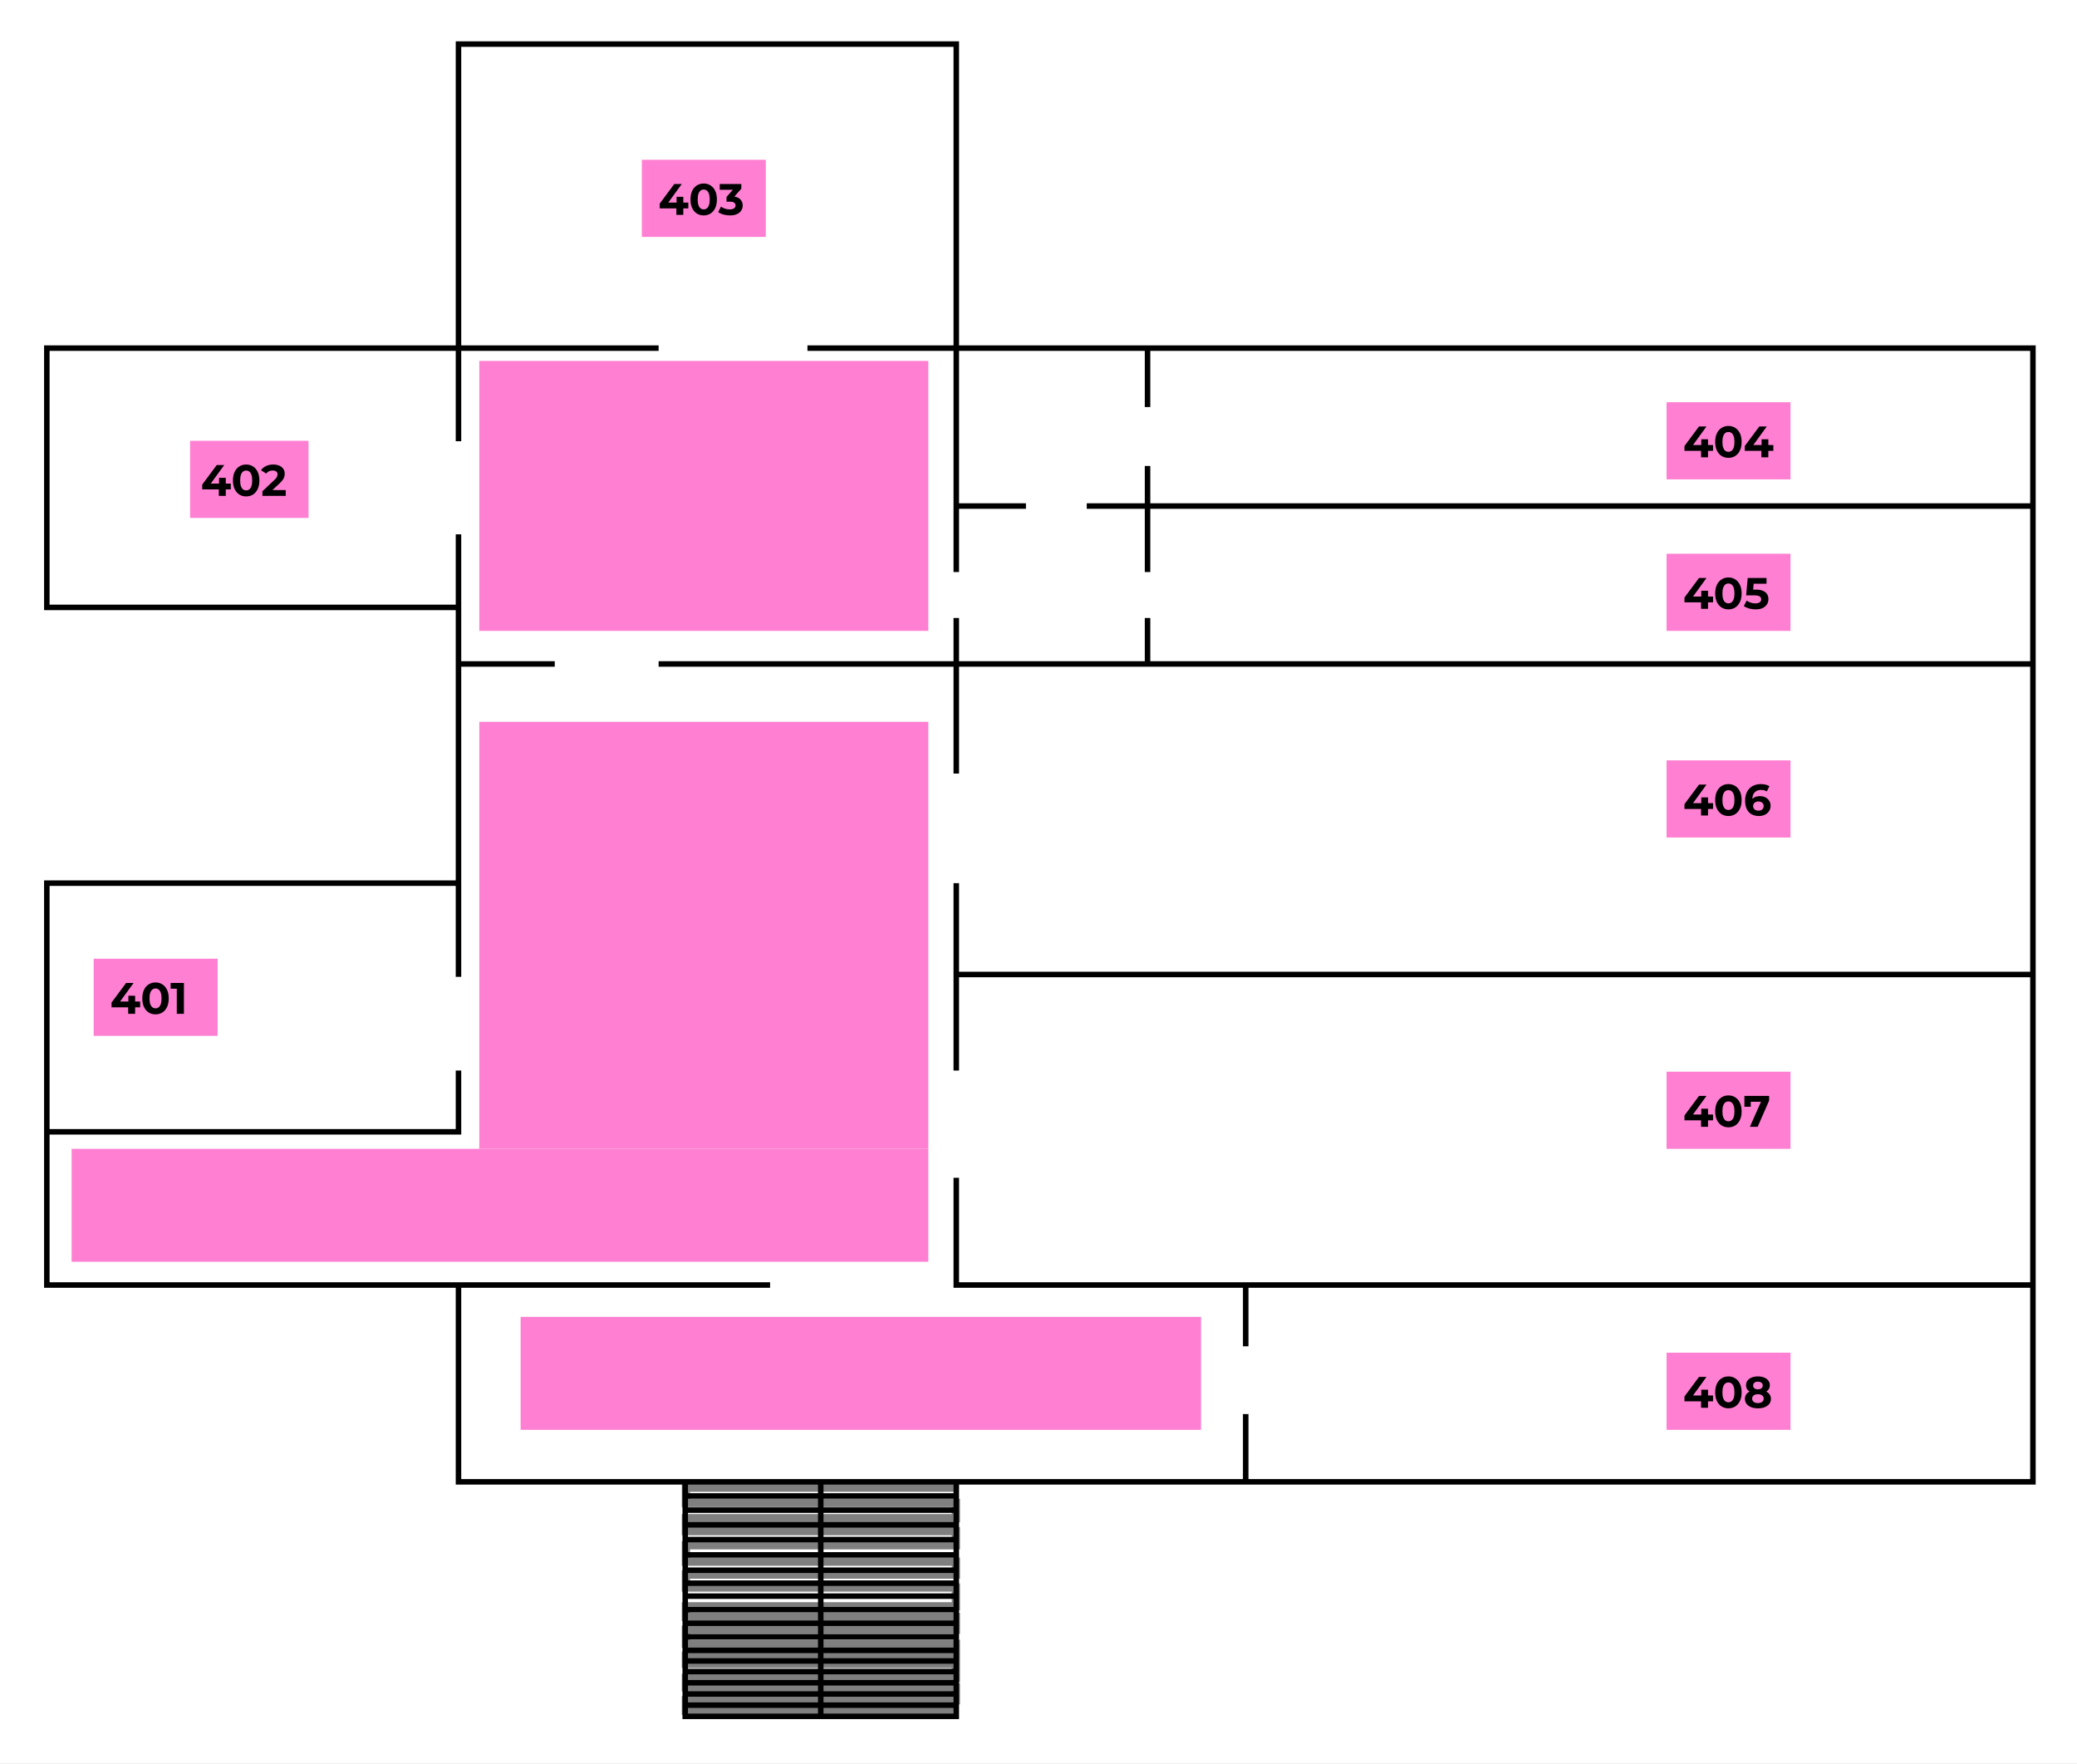
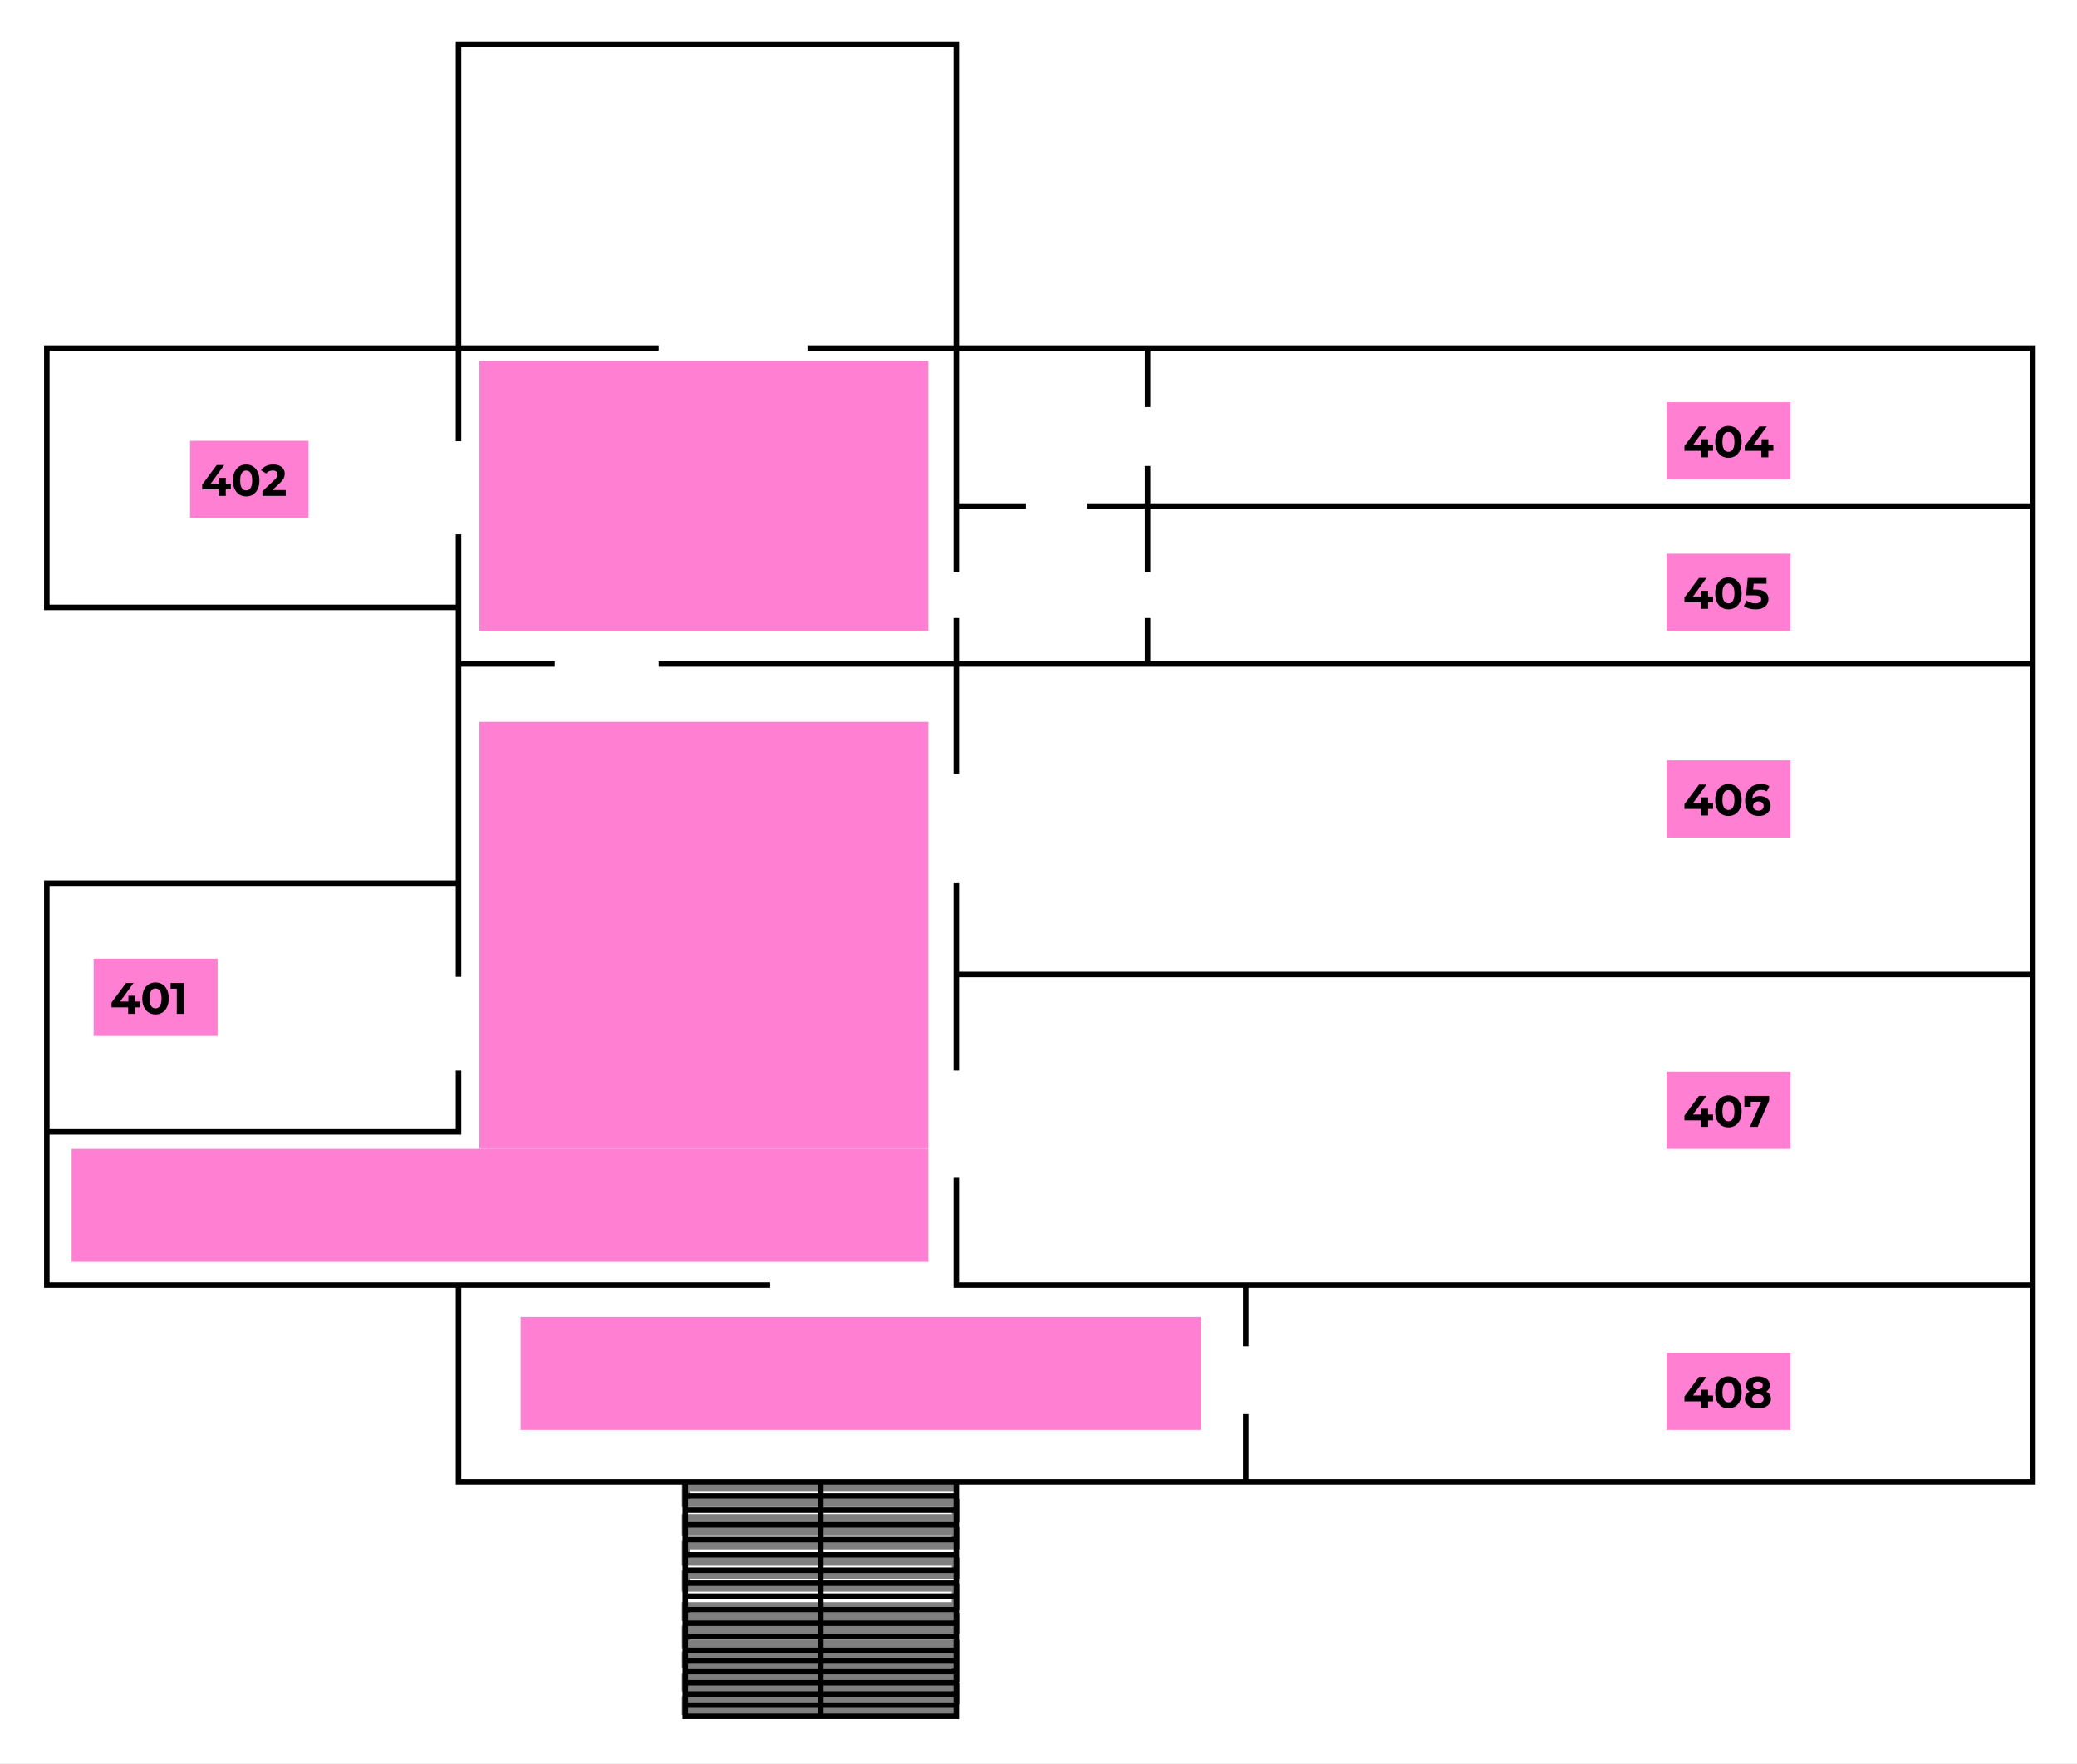
<svg xmlns="http://www.w3.org/2000/svg" width="754" height="640" viewBox="0 0 754 640" fill="none">
  <rect width="754" height="640" fill="white" />
  <path d="M452.221 537.875H738V466.438M452.221 537.875H347.152M452.221 537.875V513.278M452.221 466.438H738M452.221 466.438H347.152M452.221 466.438V488.681M738 466.438V353.721M347.152 427.511V466.438H738M166.442 466.438V537.875H248.75M166.442 466.438H17V410.828M166.442 466.438H279.558M17 410.828H166.442V388.584M17 410.828V320.569H166.442M166.442 320.569V241.005M166.442 320.569V354.577V193.951V220.472M248.75 537.875H297.951M248.75 537.875V543.008M347.152 537.875H297.951M347.152 537.875V543.008M297.951 537.875V623M297.951 623H248.75V618.936M297.951 623H347.152V618.936M248.75 548.141H347.152M248.75 548.141V553.488M248.75 548.141V543.008M347.152 548.141V553.488M347.152 548.141V543.008M347.152 558.835H248.75M347.152 558.835V564.396M347.152 558.835V553.488M248.75 558.835V564.396M248.75 558.835V553.488M248.75 569.957H347.152M248.75 569.957V564.396M248.75 569.957V574.662M347.152 569.957V564.396M347.152 569.957V574.662M347.152 579.368H248.75M347.152 579.368V574.662M347.152 579.368V584.287M248.75 579.368V574.662M248.75 579.368V584.287M248.75 589.206H347.152M248.75 589.206V584.287M248.75 589.206V594.126M347.152 589.206V584.287M347.152 589.206V594.126M347.152 599.045H248.75M347.152 599.045V594.126M347.152 599.045V602.895M248.75 599.045V594.126M248.75 599.045V602.895M248.75 606.745H347.152M248.75 606.745V602.895M248.75 606.745V610.809M347.152 606.745V602.895M347.152 606.745V610.809M347.152 614.872H248.75M347.152 614.872V610.809M347.152 614.872V618.936M248.75 614.872V610.809M248.75 614.872V618.936M248.75 564.396H347.152M347.152 553.488H248.75M248.75 543.008H347.152M347.152 574.662H248.75M248.75 584.287H347.152M347.152 594.126H248.75M248.75 602.895H347.152M347.152 610.809H248.75M248.75 618.936H347.152M347.152 241.005H239.094M347.152 241.005V280.787M347.152 241.005H416.585M347.152 241.005V224.322M166.442 241.005H201.388M166.442 241.005V220.472M347.152 353.721H738M347.152 353.721V388.584M347.152 353.721V320.569M738 353.721V241.005M738 241.005H416.585M738 241.005V183.684M166.442 220.472H17V126.364H166.442M166.442 126.364V16H347.152V126.364M166.442 126.364V160.157M166.442 126.364H239.094M347.152 126.364V183.684M347.152 126.364H416.585M347.152 126.364H293.123M347.152 126.364V207.639V183.684M347.152 183.684H372.442M416.585 183.684H738M416.585 183.684H394.513M416.585 183.684V169.14M416.585 183.684V207.639M416.585 241.005V224.322M416.585 126.364H738V183.684M416.585 126.364V147.752" stroke="black" stroke-width="2" />
  <path d="M347 540H249V545.542H347V551.084H249V555.774H347V560.889H249V566.858H347V571.547H249V576.237H347V580.5V583.058H249V586.895H347V591.584H249V596.7H347V600.963H249V603.947H347V609.063H249V612.474H347V617.163H249V621H347" stroke="black" stroke-opacity="0.5" stroke-width="3" />
  <rect x="69" y="160" width="43" height="28" fill="#FF80D2" />
  <path d="M73.405 177.648V175.904L78.685 168.8H81.405L76.237 175.904L74.973 175.536H83.789V177.648H73.405ZM79.437 180V177.648L79.517 175.536V173.44H81.965V180H79.437ZM89.364 180.192C88.447 180.192 87.626 179.968 86.9 179.52C86.175 179.061 85.604 178.4 85.188 177.536C84.772 176.672 84.564 175.627 84.564 174.4C84.564 173.173 84.772 172.128 85.188 171.264C85.604 170.4 86.175 169.744 86.9 169.296C87.626 168.837 88.447 168.608 89.364 168.608C90.292 168.608 91.114 168.837 91.828 169.296C92.553 169.744 93.124 170.4 93.54 171.264C93.956 172.128 94.164 173.173 94.164 174.4C94.164 175.627 93.956 176.672 93.54 177.536C93.124 178.4 92.553 179.061 91.828 179.52C91.114 179.968 90.292 180.192 89.364 180.192ZM89.364 178C89.802 178 90.18 177.877 90.5 177.632C90.831 177.387 91.087 176.997 91.268 176.464C91.46 175.931 91.556 175.243 91.556 174.4C91.556 173.557 91.46 172.869 91.268 172.336C91.087 171.803 90.831 171.413 90.5 171.168C90.18 170.923 89.802 170.8 89.364 170.8C88.938 170.8 88.559 170.923 88.228 171.168C87.908 171.413 87.652 171.803 87.46 172.336C87.279 172.869 87.188 173.557 87.188 174.4C87.188 175.243 87.279 175.931 87.46 176.464C87.652 176.997 87.908 177.387 88.228 177.632C88.559 177.877 88.938 178 89.364 178ZM95.265 180V178.32L99.585 174.24C99.926 173.931 100.177 173.653 100.337 173.408C100.497 173.163 100.604 172.939 100.657 172.736C100.721 172.533 100.753 172.347 100.753 172.176C100.753 171.728 100.598 171.387 100.289 171.152C99.99 170.907 99.548 170.784 98.961 170.784C98.492 170.784 98.054 170.875 97.649 171.056C97.254 171.237 96.918 171.52 96.641 171.904L94.753 170.688C95.18 170.048 95.777 169.541 96.545 169.168C97.313 168.795 98.198 168.608 99.201 168.608C100.033 168.608 100.758 168.747 101.377 169.024C102.006 169.291 102.492 169.669 102.833 170.16C103.185 170.651 103.361 171.237 103.361 171.92C103.361 172.283 103.313 172.645 103.217 173.008C103.132 173.36 102.95 173.733 102.673 174.128C102.406 174.523 102.012 174.965 101.489 175.456L97.905 178.832L97.409 177.888H103.729V180H95.265Z" fill="black" />
  <rect x="189" y="478" width="247" height="41" fill="#FF80D2" />
  <rect x="174" y="262" width="163" height="155" fill="#FF80D2" />
  <rect x="174" y="131" width="163" height="98" fill="#FF80D2" />
  <rect x="26" y="417" width="311" height="41" fill="#FF80D2" />
-   <rect x="233" y="58" width="45" height="28" fill="#FF80D2" />
-   <path d="M239.496 75.648V73.904L244.776 66.8H247.496L242.328 73.904L241.064 73.536H249.88V75.648H239.496ZM245.528 78V75.648L245.608 73.536V71.44H248.056V78H245.528ZM255.455 78.192C254.538 78.192 253.717 77.968 252.991 77.52C252.266 77.061 251.695 76.4 251.279 75.536C250.863 74.672 250.655 73.627 250.655 72.4C250.655 71.173 250.863 70.128 251.279 69.264C251.695 68.4 252.266 67.744 252.991 67.296C253.717 66.837 254.538 66.608 255.455 66.608C256.383 66.608 257.205 66.837 257.919 67.296C258.645 67.744 259.215 68.4 259.631 69.264C260.047 70.128 260.255 71.173 260.255 72.4C260.255 73.627 260.047 74.672 259.631 75.536C259.215 76.4 258.645 77.061 257.919 77.52C257.205 77.968 256.383 78.192 255.455 78.192ZM255.455 76C255.893 76 256.271 75.877 256.591 75.632C256.922 75.387 257.178 74.997 257.359 74.464C257.551 73.931 257.647 73.243 257.647 72.4C257.647 71.557 257.551 70.869 257.359 70.336C257.178 69.803 256.922 69.413 256.591 69.168C256.271 68.923 255.893 68.8 255.455 68.8C255.029 68.8 254.65 68.923 254.319 69.168C253.999 69.413 253.743 69.803 253.551 70.336C253.37 70.869 253.279 71.557 253.279 72.4C253.279 73.243 253.37 73.931 253.551 74.464C253.743 74.997 253.999 75.387 254.319 75.632C254.65 75.877 255.029 76 255.455 76ZM264.99 78.192C264.212 78.192 263.438 78.091 262.67 77.888C261.902 77.675 261.252 77.376 260.718 76.992L261.726 75.008C262.153 75.317 262.649 75.563 263.214 75.744C263.78 75.925 264.35 76.016 264.926 76.016C265.577 76.016 266.089 75.888 266.462 75.632C266.836 75.376 267.022 75.024 267.022 74.576C267.022 74.149 266.857 73.813 266.526 73.568C266.196 73.323 265.662 73.2 264.926 73.2H263.742V71.488L266.862 67.952L267.15 68.88H261.278V66.8H269.118V68.48L266.014 72.016L264.702 71.264H265.454C266.83 71.264 267.87 71.573 268.574 72.192C269.278 72.811 269.63 73.605 269.63 74.576C269.63 75.205 269.465 75.797 269.134 76.352C268.804 76.896 268.297 77.339 267.614 77.68C266.932 78.021 266.057 78.192 264.99 78.192Z" fill="black" />
  <rect x="605" y="146" width="45" height="28" fill="#FF80D2" />
  <path d="M611.496 163.648V161.904L616.776 154.8H619.496L614.328 161.904L613.064 161.536H621.88V163.648H611.496ZM617.528 166V163.648L617.608 161.536V159.44H620.056V166H617.528ZM627.455 166.192C626.538 166.192 625.717 165.968 624.991 165.52C624.266 165.061 623.695 164.4 623.279 163.536C622.863 162.672 622.655 161.627 622.655 160.4C622.655 159.173 622.863 158.128 623.279 157.264C623.695 156.4 624.266 155.744 624.991 155.296C625.717 154.837 626.538 154.608 627.455 154.608C628.383 154.608 629.205 154.837 629.919 155.296C630.645 155.744 631.215 156.4 631.631 157.264C632.047 158.128 632.255 159.173 632.255 160.4C632.255 161.627 632.047 162.672 631.631 163.536C631.215 164.4 630.645 165.061 629.919 165.52C629.205 165.968 628.383 166.192 627.455 166.192ZM627.455 164C627.893 164 628.271 163.877 628.591 163.632C628.922 163.387 629.178 162.997 629.359 162.464C629.551 161.931 629.647 161.243 629.647 160.4C629.647 159.557 629.551 158.869 629.359 158.336C629.178 157.803 628.922 157.413 628.591 157.168C628.271 156.923 627.893 156.8 627.455 156.8C627.029 156.8 626.65 156.923 626.319 157.168C625.999 157.413 625.743 157.803 625.551 158.336C625.37 158.869 625.279 159.557 625.279 160.4C625.279 161.243 625.37 161.931 625.551 162.464C625.743 162.997 625.999 163.387 626.319 163.632C626.65 163.877 627.029 164 627.455 164ZM633.387 163.648V161.904L638.667 154.8H641.387L636.219 161.904L634.955 161.536H643.771V163.648H633.387ZM639.419 166V163.648L639.499 161.536V159.44H641.947V166H639.419Z" fill="black" />
  <rect x="605" y="201" width="45" height="28" fill="#FF80D2" />
  <path d="M611.496 218.648V216.904L616.776 209.8H619.496L614.328 216.904L613.064 216.536H621.88V218.648H611.496ZM617.528 221V218.648L617.608 216.536V214.44H620.056V221H617.528ZM627.455 221.192C626.538 221.192 625.717 220.968 624.991 220.52C624.266 220.061 623.695 219.4 623.279 218.536C622.863 217.672 622.655 216.627 622.655 215.4C622.655 214.173 622.863 213.128 623.279 212.264C623.695 211.4 624.266 210.744 624.991 210.296C625.717 209.837 626.538 209.608 627.455 209.608C628.383 209.608 629.205 209.837 629.919 210.296C630.645 210.744 631.215 211.4 631.631 212.264C632.047 213.128 632.255 214.173 632.255 215.4C632.255 216.627 632.047 217.672 631.631 218.536C631.215 219.4 630.645 220.061 629.919 220.52C629.205 220.968 628.383 221.192 627.455 221.192ZM627.455 219C627.893 219 628.271 218.877 628.591 218.632C628.922 218.387 629.178 217.997 629.359 217.464C629.551 216.931 629.647 216.243 629.647 215.4C629.647 214.557 629.551 213.869 629.359 213.336C629.178 212.803 628.922 212.413 628.591 212.168C628.271 211.923 627.893 211.8 627.455 211.8C627.029 211.8 626.65 211.923 626.319 212.168C625.999 212.413 625.743 212.803 625.551 213.336C625.37 213.869 625.279 214.557 625.279 215.4C625.279 216.243 625.37 216.931 625.551 217.464C625.743 217.997 625.999 218.387 626.319 218.632C626.65 218.877 627.029 219 627.455 219ZM637.323 221.192C636.544 221.192 635.771 221.091 635.003 220.888C634.245 220.675 633.595 220.376 633.051 219.992L634.075 218.008C634.501 218.317 634.992 218.563 635.547 218.744C636.112 218.925 636.683 219.016 637.259 219.016C637.909 219.016 638.421 218.888 638.795 218.632C639.168 218.376 639.355 218.019 639.355 217.56C639.355 217.272 639.28 217.016 639.131 216.792C638.981 216.568 638.715 216.397 638.331 216.28C637.957 216.163 637.429 216.104 636.747 216.104H633.883L634.459 209.8H641.291V211.88H635.387L636.731 210.696L636.331 215.192L634.987 214.008H637.355C638.464 214.008 639.355 214.163 640.027 214.472C640.709 214.771 641.205 215.181 641.515 215.704C641.824 216.227 641.979 216.819 641.979 217.48C641.979 218.141 641.813 218.755 641.483 219.32C641.152 219.875 640.64 220.328 639.947 220.68C639.264 221.021 638.389 221.192 637.323 221.192Z" fill="black" />
  <rect x="605" y="276" width="45" height="28" fill="#FF80D2" />
  <path d="M611.496 293.648V291.904L616.776 284.8H619.496L614.328 291.904L613.064 291.536H621.88V293.648H611.496ZM617.528 296V293.648L617.608 291.536V289.44H620.056V296H617.528ZM627.455 296.192C626.538 296.192 625.717 295.968 624.991 295.52C624.266 295.061 623.695 294.4 623.279 293.536C622.863 292.672 622.655 291.627 622.655 290.4C622.655 289.173 622.863 288.128 623.279 287.264C623.695 286.4 624.266 285.744 624.991 285.296C625.717 284.837 626.538 284.608 627.455 284.608C628.383 284.608 629.205 284.837 629.919 285.296C630.645 285.744 631.215 286.4 631.631 287.264C632.047 288.128 632.255 289.173 632.255 290.4C632.255 291.627 632.047 292.672 631.631 293.536C631.215 294.4 630.645 295.061 629.919 295.52C629.205 295.968 628.383 296.192 627.455 296.192ZM627.455 294C627.893 294 628.271 293.877 628.591 293.632C628.922 293.387 629.178 292.997 629.359 292.464C629.551 291.931 629.647 291.243 629.647 290.4C629.647 289.557 629.551 288.869 629.359 288.336C629.178 287.803 628.922 287.413 628.591 287.168C628.271 286.923 627.893 286.8 627.455 286.8C627.029 286.8 626.65 286.923 626.319 287.168C625.999 287.413 625.743 287.803 625.551 288.336C625.37 288.869 625.279 289.557 625.279 290.4C625.279 291.243 625.37 291.931 625.551 292.464C625.743 292.997 625.999 293.387 626.319 293.632C626.65 293.877 627.029 294 627.455 294ZM638.523 296.192C637.499 296.192 636.608 295.979 635.851 295.552C635.104 295.125 634.528 294.501 634.123 293.68C633.717 292.859 633.515 291.845 633.515 290.64C633.515 289.349 633.755 288.256 634.235 287.36C634.725 286.464 635.397 285.781 636.251 285.312C637.115 284.843 638.107 284.608 639.227 284.608C639.824 284.608 640.395 284.672 640.939 284.8C641.483 284.928 641.952 285.12 642.347 285.376L641.387 287.28C641.077 287.067 640.747 286.923 640.395 286.848C640.043 286.763 639.675 286.72 639.291 286.72C638.32 286.72 637.552 287.013 636.987 287.6C636.421 288.187 636.139 289.056 636.139 290.208C636.139 290.4 636.139 290.613 636.139 290.848C636.149 291.083 636.181 291.317 636.235 291.552L635.515 290.88C635.717 290.464 635.979 290.117 636.299 289.84C636.619 289.552 636.997 289.339 637.435 289.2C637.883 289.051 638.373 288.976 638.907 288.976C639.632 288.976 640.283 289.12 640.859 289.408C641.435 289.696 641.893 290.101 642.235 290.624C642.587 291.147 642.763 291.76 642.763 292.464C642.763 293.221 642.571 293.883 642.187 294.448C641.813 295.003 641.307 295.435 640.667 295.744C640.037 296.043 639.323 296.192 638.523 296.192ZM638.379 294.256C638.741 294.256 639.061 294.192 639.339 294.064C639.627 293.925 639.851 293.728 640.011 293.472C640.171 293.216 640.251 292.923 640.251 292.592C640.251 292.08 640.075 291.675 639.723 291.376C639.381 291.067 638.923 290.912 638.347 290.912C637.963 290.912 637.627 290.987 637.339 291.136C637.051 291.275 636.821 291.472 636.651 291.728C636.491 291.973 636.411 292.261 636.411 292.592C636.411 292.912 636.491 293.2 636.651 293.456C636.811 293.701 637.035 293.899 637.323 294.048C637.611 294.187 637.963 294.256 638.379 294.256Z" fill="black" />
  <rect x="605" y="389" width="45" height="28" fill="#FF80D2" />
  <path d="M611.496 406.648V404.904L616.776 397.8H619.496L614.328 404.904L613.064 404.536H621.88V406.648H611.496ZM617.528 409V406.648L617.608 404.536V402.44H620.056V409H617.528ZM627.455 409.192C626.538 409.192 625.717 408.968 624.991 408.52C624.266 408.061 623.695 407.4 623.279 406.536C622.863 405.672 622.655 404.627 622.655 403.4C622.655 402.173 622.863 401.128 623.279 400.264C623.695 399.4 624.266 398.744 624.991 398.296C625.717 397.837 626.538 397.608 627.455 397.608C628.383 397.608 629.205 397.837 629.919 398.296C630.645 398.744 631.215 399.4 631.631 400.264C632.047 401.128 632.255 402.173 632.255 403.4C632.255 404.627 632.047 405.672 631.631 406.536C631.215 407.4 630.645 408.061 629.919 408.52C629.205 408.968 628.383 409.192 627.455 409.192ZM627.455 407C627.893 407 628.271 406.877 628.591 406.632C628.922 406.387 629.178 405.997 629.359 405.464C629.551 404.931 629.647 404.243 629.647 403.4C629.647 402.557 629.551 401.869 629.359 401.336C629.178 400.803 628.922 400.413 628.591 400.168C628.271 399.923 627.893 399.8 627.455 399.8C627.029 399.8 626.65 399.923 626.319 400.168C625.999 400.413 625.743 400.803 625.551 401.336C625.37 401.869 625.279 402.557 625.279 403.4C625.279 404.243 625.37 404.931 625.551 405.464C625.743 405.997 625.999 406.387 626.319 406.632C626.65 406.877 627.029 407 627.455 407ZM635.26 409L639.772 398.792L640.444 399.912H634.412L635.564 398.696V401.736H633.26V397.8H642.236V399.48L638.076 409H635.26Z" fill="black" />
  <rect x="605" y="491" width="45" height="28" fill="#FF80D2" />
  <path d="M611.496 508.648V506.904L616.776 499.8H619.496L614.328 506.904L613.064 506.536H621.88V508.648H611.496ZM617.528 511V508.648L617.608 506.536V504.44H620.056V511H617.528ZM627.455 511.192C626.538 511.192 625.717 510.968 624.991 510.52C624.266 510.061 623.695 509.4 623.279 508.536C622.863 507.672 622.655 506.627 622.655 505.4C622.655 504.173 622.863 503.128 623.279 502.264C623.695 501.4 624.266 500.744 624.991 500.296C625.717 499.837 626.538 499.608 627.455 499.608C628.383 499.608 629.205 499.837 629.919 500.296C630.645 500.744 631.215 501.4 631.631 502.264C632.047 503.128 632.255 504.173 632.255 505.4C632.255 506.627 632.047 507.672 631.631 508.536C631.215 509.4 630.645 510.061 629.919 510.52C629.205 510.968 628.383 511.192 627.455 511.192ZM627.455 509C627.893 509 628.271 508.877 628.591 508.632C628.922 508.387 629.178 507.997 629.359 507.464C629.551 506.931 629.647 506.243 629.647 505.4C629.647 504.557 629.551 503.869 629.359 503.336C629.178 502.803 628.922 502.413 628.591 502.168C628.271 501.923 627.893 501.8 627.455 501.8C627.029 501.8 626.65 501.923 626.319 502.168C625.999 502.413 625.743 502.803 625.551 503.336C625.37 503.869 625.279 504.557 625.279 505.4C625.279 506.243 625.37 506.931 625.551 507.464C625.743 507.997 625.999 508.387 626.319 508.632C626.65 508.877 627.029 509 627.455 509ZM638.155 511.192C637.216 511.192 636.395 511.053 635.691 510.776C634.987 510.488 634.437 510.088 634.043 509.576C633.648 509.053 633.451 508.445 633.451 507.752C633.451 507.059 633.643 506.472 634.027 505.992C634.421 505.501 634.971 505.133 635.675 504.888C636.379 504.632 637.205 504.504 638.155 504.504C639.115 504.504 639.947 504.632 640.651 504.888C641.365 505.133 641.915 505.501 642.299 505.992C642.693 506.472 642.891 507.059 642.891 507.752C642.891 508.445 642.693 509.053 642.299 509.576C641.904 510.088 641.349 510.488 640.635 510.776C639.931 511.053 639.104 511.192 638.155 511.192ZM638.155 509.288C638.805 509.288 639.317 509.144 639.691 508.856C640.075 508.568 640.267 508.173 640.267 507.672C640.267 507.171 640.075 506.781 639.691 506.504C639.317 506.216 638.805 506.072 638.155 506.072C637.515 506.072 637.008 506.216 636.635 506.504C636.261 506.781 636.075 507.171 636.075 507.672C636.075 508.173 636.261 508.568 636.635 508.856C637.008 509.144 637.515 509.288 638.155 509.288ZM638.155 504.296C638.699 504.296 639.125 504.173 639.435 503.928C639.755 503.683 639.915 503.347 639.915 502.92C639.915 502.472 639.749 502.125 639.419 501.88C639.099 501.635 638.677 501.512 638.155 501.512C637.643 501.512 637.227 501.635 636.907 501.88C636.587 502.125 636.427 502.472 636.427 502.92C636.427 503.347 636.581 503.683 636.891 503.928C637.2 504.173 637.621 504.296 638.155 504.296ZM638.155 505.816C637.291 505.816 636.533 505.699 635.883 505.464C635.243 505.229 634.741 504.888 634.379 504.44C634.027 503.981 633.851 503.437 633.851 502.808C633.851 502.147 634.032 501.581 634.395 501.112C634.757 500.632 635.264 500.264 635.915 500.008C636.565 499.741 637.312 499.608 638.155 499.608C639.019 499.608 639.771 499.741 640.411 500.008C641.061 500.264 641.568 500.632 641.931 501.112C642.304 501.581 642.491 502.147 642.491 502.808C642.491 503.437 642.309 503.981 641.947 504.44C641.595 504.888 641.093 505.229 640.443 505.464C639.792 505.699 639.029 505.816 638.155 505.816Z" fill="black" />
  <rect x="34" y="348" width="45" height="28" fill="#FF80D2" />
  <path d="M40.496 365.648V363.904L45.776 356.8H48.496L43.328 363.904L42.064 363.536H50.88V365.648H40.496ZM46.528 368V365.648L46.608 363.536V361.44H49.056V368H46.528ZM56.455 368.192C55.538 368.192 54.717 367.968 53.991 367.52C53.266 367.061 52.695 366.4 52.279 365.536C51.863 364.672 51.655 363.627 51.655 362.4C51.655 361.173 51.863 360.128 52.279 359.264C52.695 358.4 53.266 357.744 53.991 357.296C54.717 356.837 55.538 356.608 56.455 356.608C57.383 356.608 58.205 356.837 58.919 357.296C59.645 357.744 60.215 358.4 60.631 359.264C61.047 360.128 61.255 361.173 61.255 362.4C61.255 363.627 61.047 364.672 60.631 365.536C60.215 366.4 59.645 367.061 58.919 367.52C58.205 367.968 57.383 368.192 56.455 368.192ZM56.455 366C56.893 366 57.271 365.877 57.591 365.632C57.922 365.387 58.178 364.997 58.359 364.464C58.551 363.931 58.647 363.243 58.647 362.4C58.647 361.557 58.551 360.869 58.359 360.336C58.178 359.803 57.922 359.413 57.591 359.168C57.271 358.923 56.893 358.8 56.455 358.8C56.029 358.8 55.65 358.923 55.319 359.168C54.999 359.413 54.743 359.803 54.551 360.336C54.37 360.869 54.279 361.557 54.279 362.4C54.279 363.243 54.37 363.931 54.551 364.464C54.743 364.997 54.999 365.387 55.319 365.632C55.65 365.877 56.029 366 56.455 366ZM64.18 368V357.76L65.3 358.88H61.94V356.8H66.772V368H64.18Z" fill="black" />
</svg>
